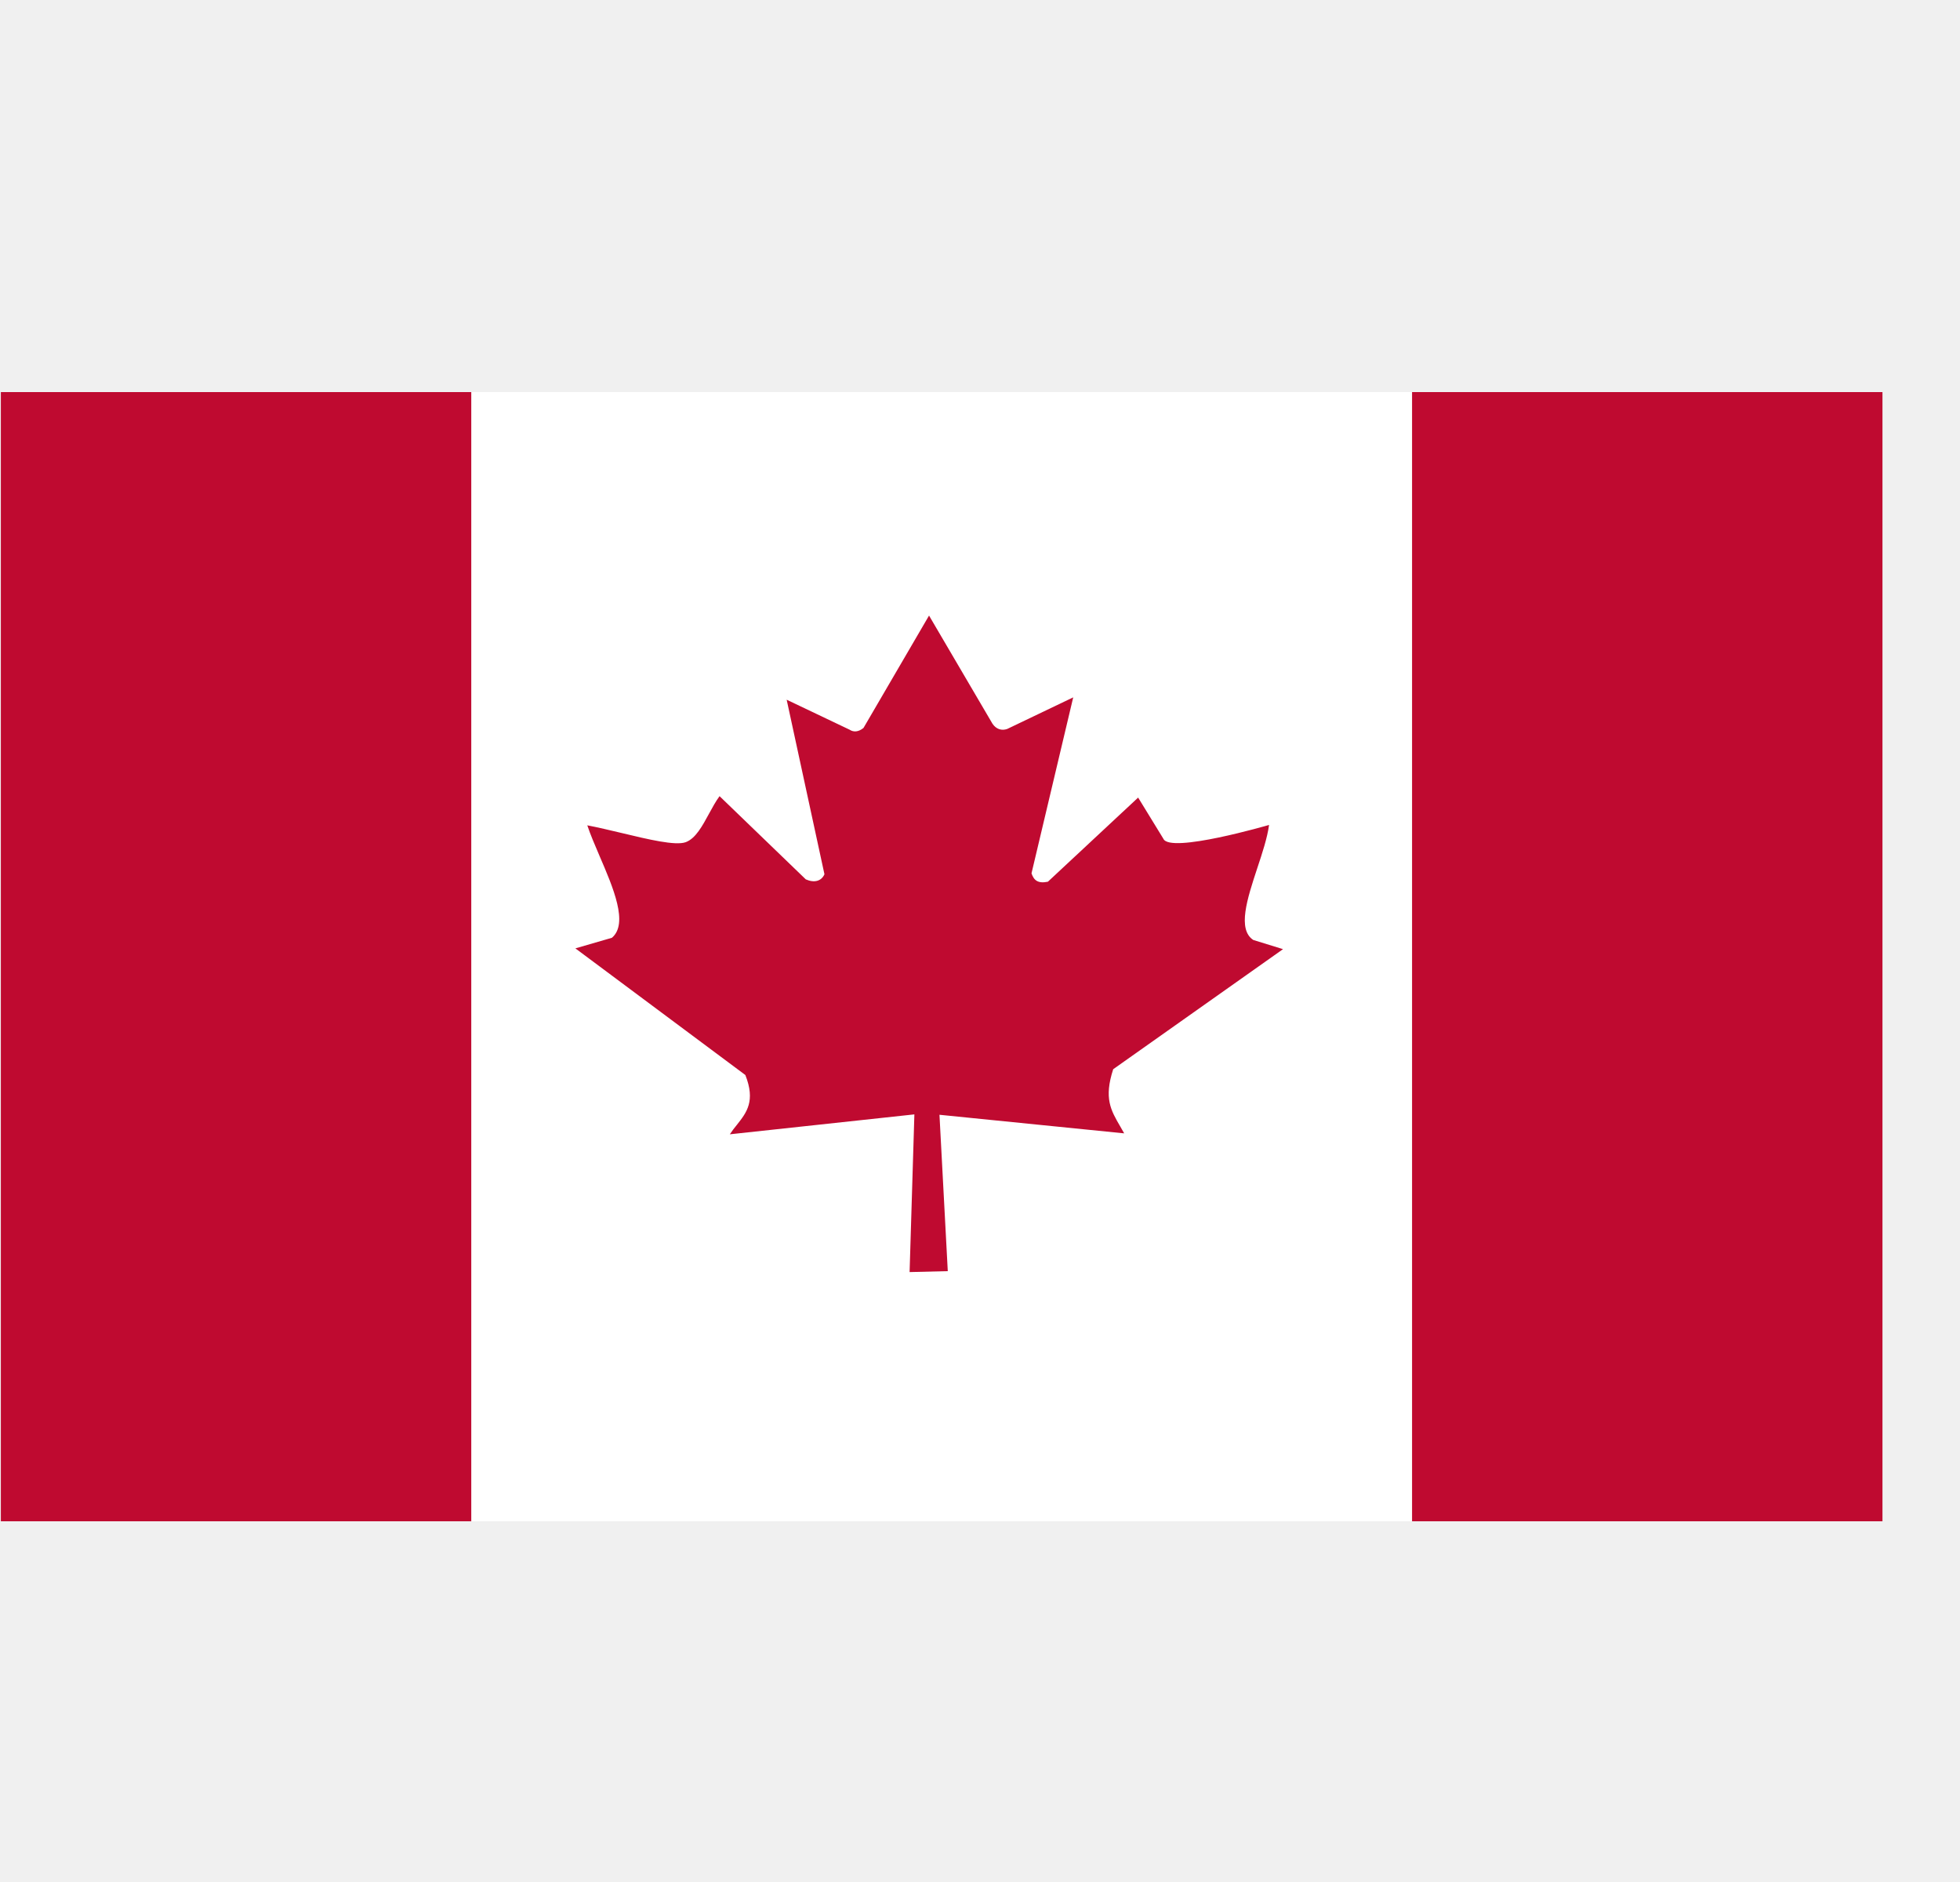
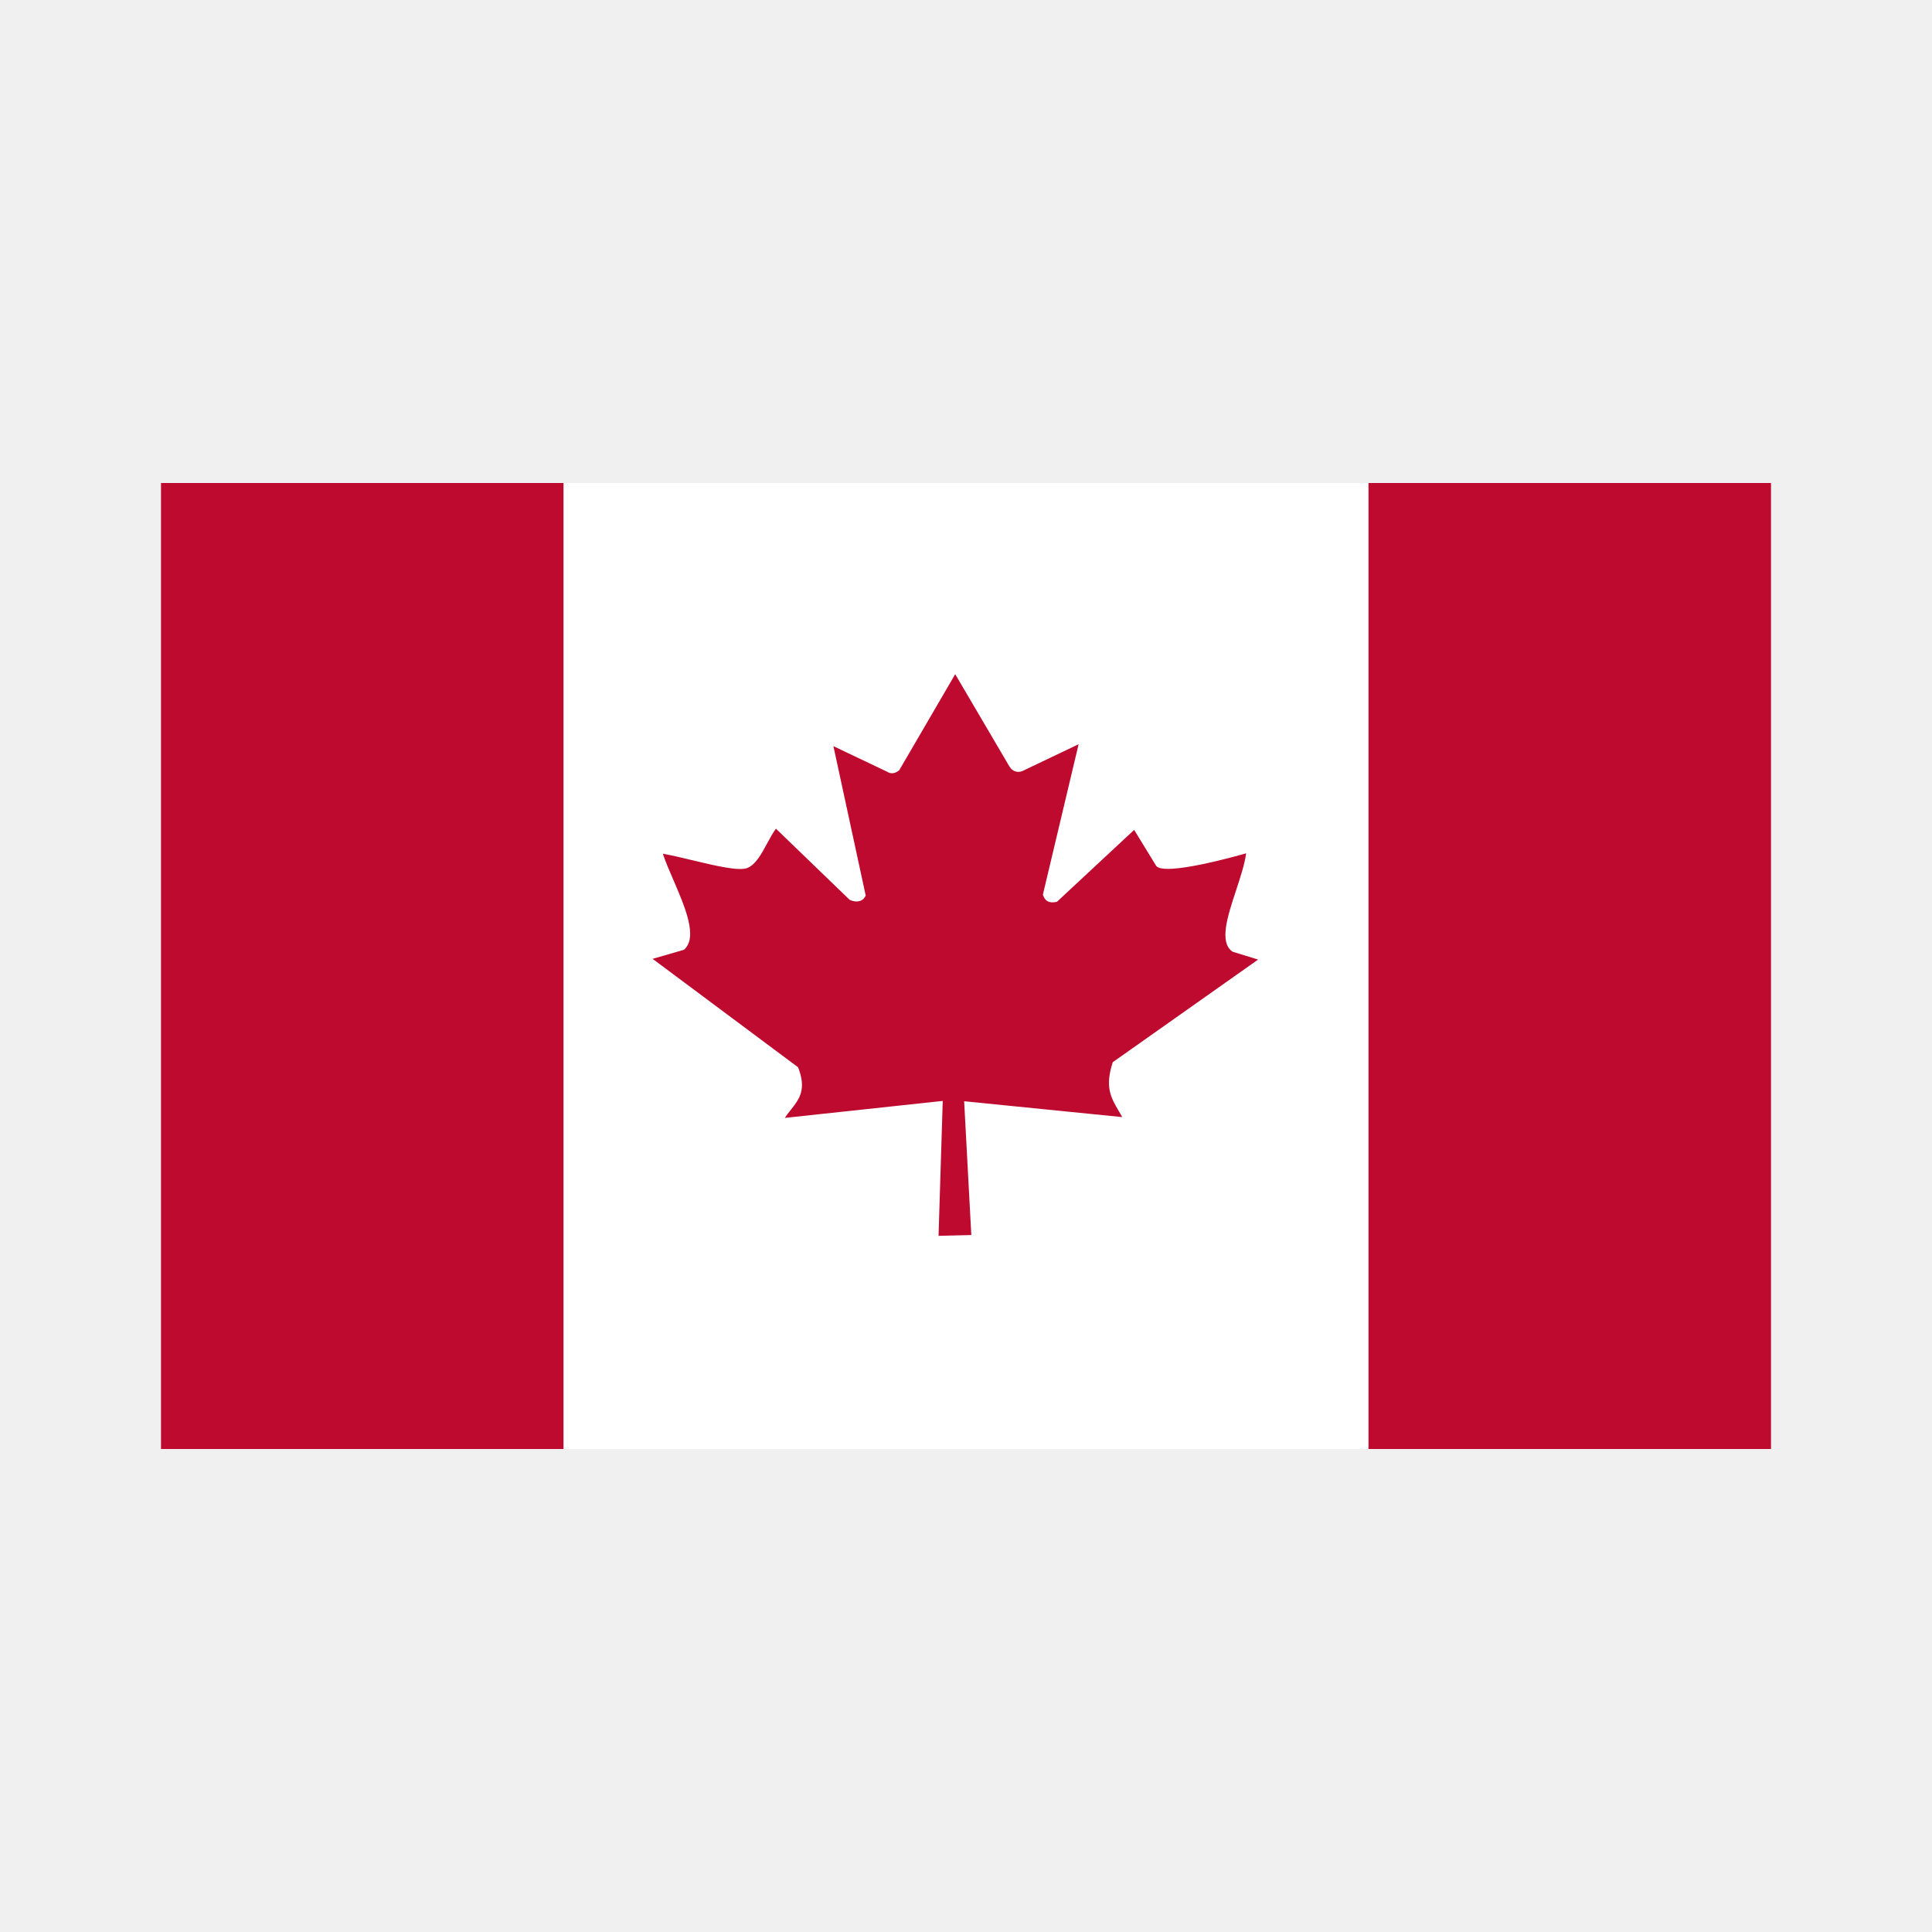
- <svg xmlns="http://www.w3.org/2000/svg" width="25" height="24" viewBox="0 0 25 24" fill="none">
-   <path d="M6.011 5H18.011V19.4H6.011V5Z" fill="white" />
-   <path fill-rule="evenodd" clip-rule="evenodd" d="M0.011 5H6.011V19.4H0.011V5ZM18.011 5H24.011V19.4H18.011L18.011 5ZM7.339 12.094L7.805 11.959L7.805 11.959C8.019 11.778 7.822 11.321 7.647 10.915C7.587 10.774 7.529 10.64 7.491 10.525C7.624 10.55 7.777 10.587 7.93 10.623C8.271 10.705 8.615 10.787 8.746 10.74C8.873 10.693 8.958 10.534 9.044 10.376C9.087 10.297 9.13 10.218 9.178 10.153L10.278 11.214C10.386 11.262 10.477 11.237 10.516 11.149L10.034 8.923L10.836 9.305C10.889 9.34 10.951 9.334 11.014 9.283L11.85 7.85L12.659 9.229C12.706 9.299 12.776 9.321 12.847 9.296L13.689 8.893L13.157 11.137C13.187 11.227 13.24 11.27 13.366 11.244L14.517 10.171L14.839 10.696C14.922 10.889 16.187 10.52 16.187 10.52C16.165 10.683 16.101 10.878 16.036 11.073C15.908 11.462 15.78 11.852 15.986 11.987L16.365 12.104L14.199 13.635C14.079 14.005 14.167 14.156 14.29 14.367C14.306 14.395 14.323 14.423 14.339 14.453L11.983 14.216L12.089 16.21L11.602 16.222L11.663 14.211L9.309 14.465C9.338 14.421 9.369 14.381 9.401 14.342C9.524 14.186 9.638 14.041 9.507 13.709L7.339 12.094Z" fill="#BF0A30" />
+ <svg xmlns="http://www.w3.org/2000/svg" width="24" height="24" viewBox="0 0 24 24" fill="none">
+   <g id="Canada">
+     <g id="CA">
+       <path id="Path" d="M7 6H17V18H7V6Z" fill="white" />
+       <path id="Shape" fill-rule="evenodd" clip-rule="evenodd" d="M2 6H7V18H2V6ZM17 6H22V18H17L17 6ZM8.107 11.911L8.495 11.799L8.495 11.799C8.674 11.648 8.51 11.267 8.364 10.929C8.313 10.812 8.265 10.7 8.234 10.605C8.345 10.625 8.472 10.655 8.6 10.686C8.884 10.754 9.17 10.822 9.279 10.784C9.385 10.744 9.457 10.612 9.528 10.48C9.564 10.414 9.599 10.348 9.639 10.294L10.556 11.179C10.646 11.218 10.722 11.198 10.754 11.124L10.353 9.269L11.021 9.587C11.065 9.616 11.117 9.612 11.17 9.569L11.866 8.375L12.541 9.524C12.579 9.583 12.638 9.601 12.697 9.58L13.399 9.245L12.955 11.114C12.98 11.189 13.025 11.225 13.129 11.203L14.089 10.309L14.357 10.747C14.426 10.908 15.48 10.6 15.48 10.6C15.462 10.736 15.408 10.898 15.355 11.06C15.248 11.385 15.141 11.71 15.313 11.823L15.629 11.92L13.823 13.195C13.724 13.504 13.797 13.63 13.9 13.806C13.913 13.829 13.927 13.852 13.941 13.877L11.977 13.68L12.066 15.342L11.659 15.352L11.711 13.676L9.749 13.887C9.773 13.851 9.799 13.817 9.825 13.785C9.928 13.655 10.023 13.534 9.914 13.258L8.107 11.911Z" fill="#BF0A30" />
+     </g>
+   </g>
</svg>
